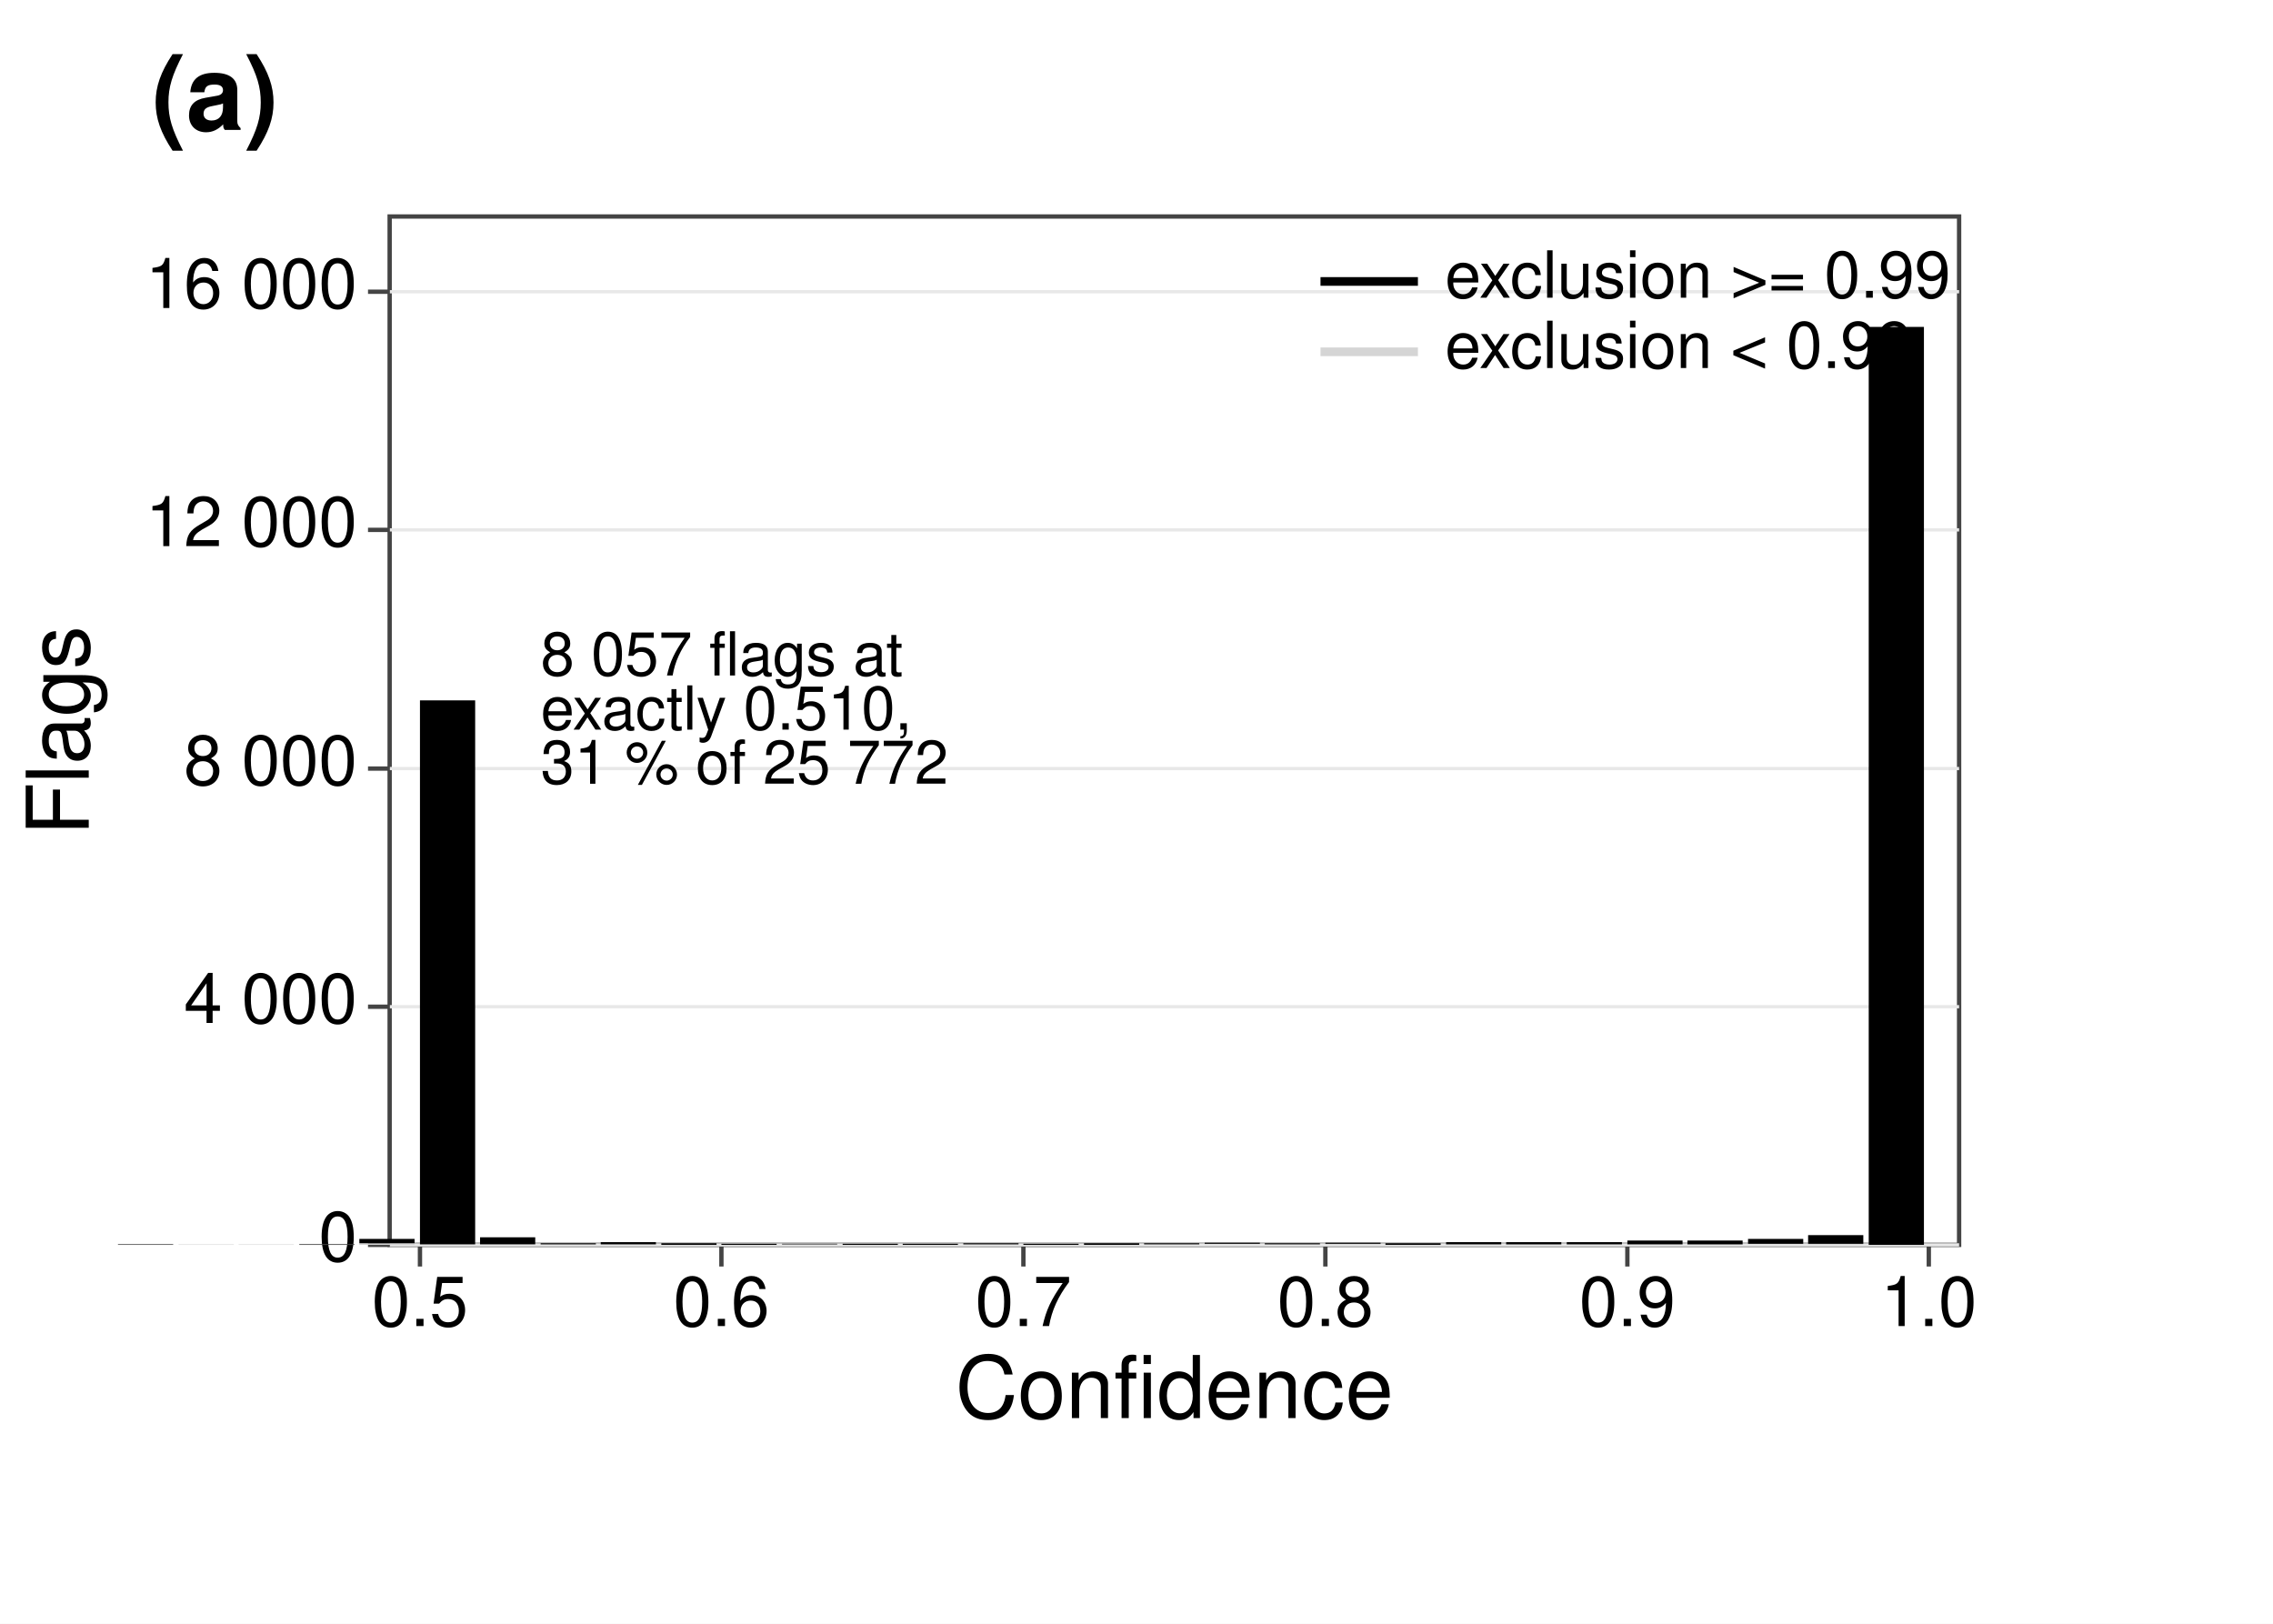
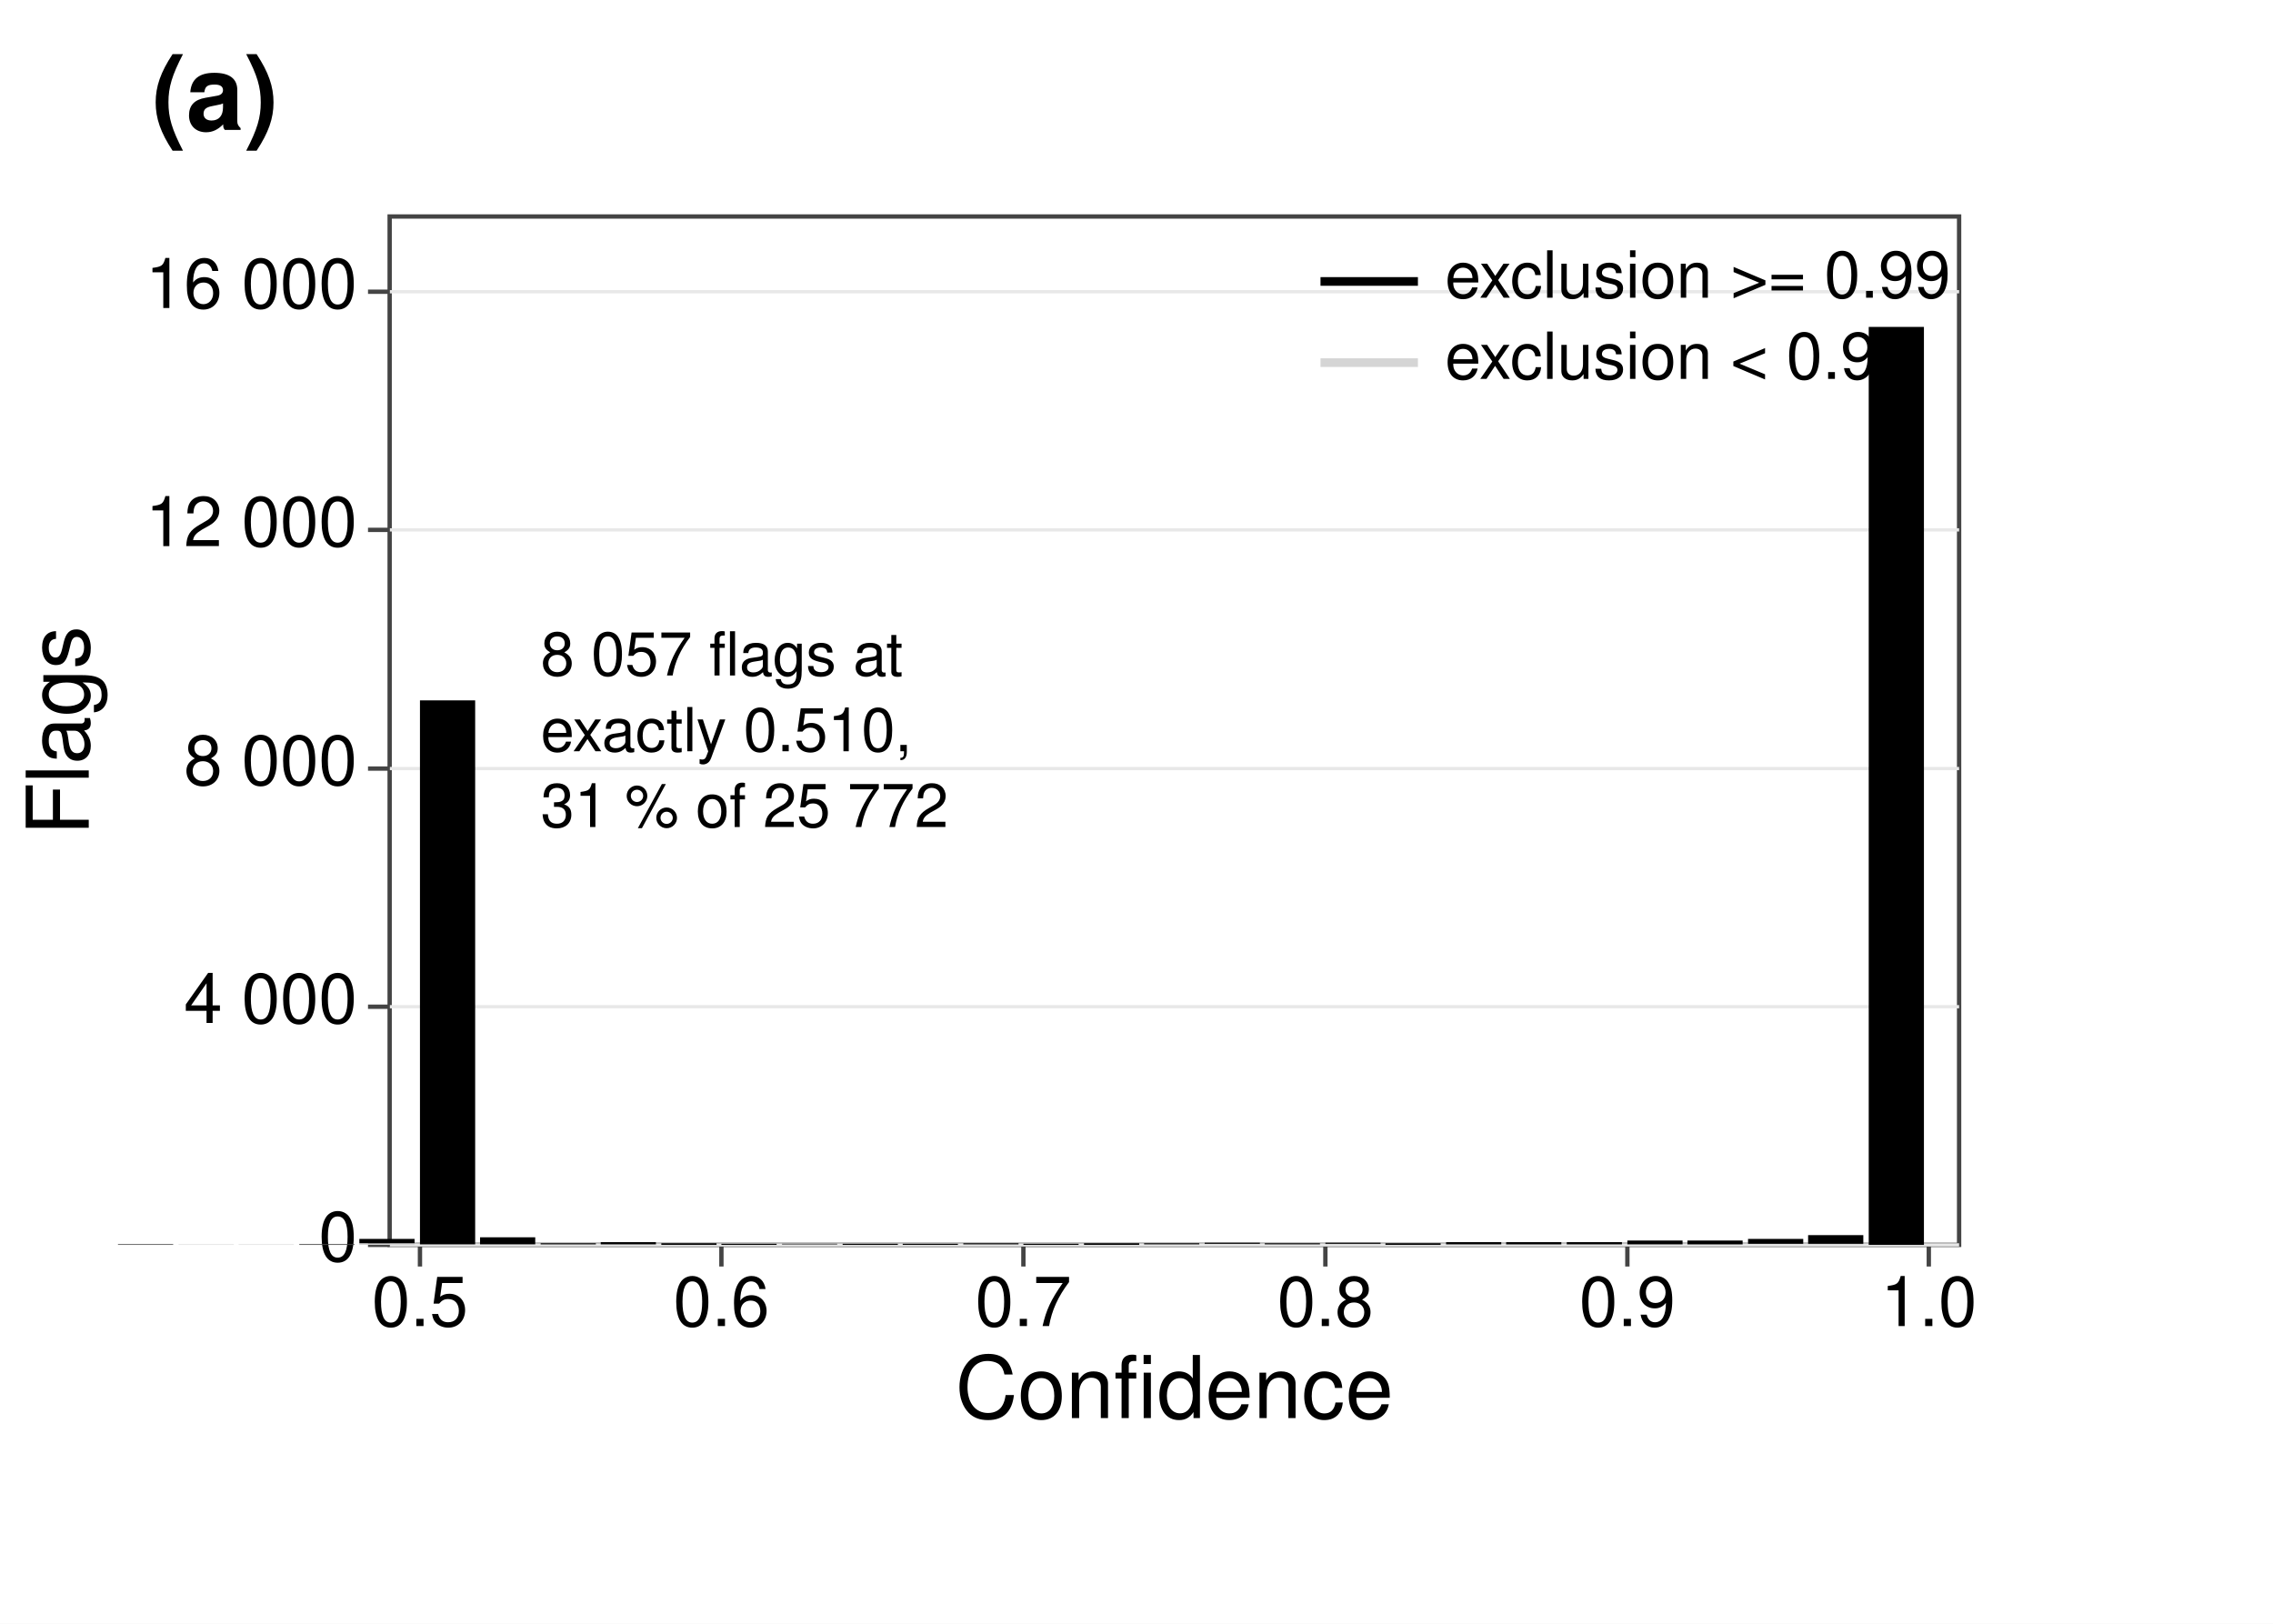
<svg xmlns="http://www.w3.org/2000/svg" width="420" height="300" viewBox="0 0 420 300" font-family="Helvetica,Arial,sans-serif">
  <rect width="420" height="300" fill="#fff" />
  <rect x="72" y="40" width="290" height="190" fill="none" stroke="#444" stroke-width="0.8" />
  <text x="28.0" y="24.0" font-size="19.2" fill="#000" font-weight="bold" text-anchor="start">(a)</text>
  <text x="217.0" y="262.0" font-size="16.0" fill="#000" font-weight="normal" text-anchor="middle">Confidence</text>
  <text x="16.4" y="135.0" font-size="16.0" fill="#000" font-weight="normal" text-anchor="middle" transform="rotate(-90 16.4 135.0)">Flags</text>
  <line x1="77.6" y1="230" x2="77.6" y2="234" stroke="#444" stroke-width="0.8" />
  <text x="77.6" y="245.0" font-size="12.8" fill="#000" font-weight="normal" text-anchor="middle">0.5</text>
  <line x1="133.3" y1="230" x2="133.3" y2="234" stroke="#444" stroke-width="0.8" />
  <text x="133.3" y="245.0" font-size="12.8" fill="#000" font-weight="normal" text-anchor="middle">0.6</text>
  <line x1="189.1" y1="230" x2="189.1" y2="234" stroke="#444" stroke-width="0.8" />
  <text x="189.1" y="245.0" font-size="12.8" fill="#000" font-weight="normal" text-anchor="middle">0.7</text>
  <line x1="244.9" y1="230" x2="244.9" y2="234" stroke="#444" stroke-width="0.8" />
  <text x="244.9" y="245.0" font-size="12.8" fill="#000" font-weight="normal" text-anchor="middle">0.8</text>
  <line x1="300.7" y1="230" x2="300.7" y2="234" stroke="#444" stroke-width="0.8" />
  <text x="300.7" y="245.0" font-size="12.8" fill="#000" font-weight="normal" text-anchor="middle">0.9</text>
  <line x1="356.4" y1="230" x2="356.4" y2="234" stroke="#444" stroke-width="0.8" />
  <text x="356.4" y="245.0" font-size="12.8" fill="#000" font-weight="normal" text-anchor="middle">1.0</text>
  <line x1="72" y1="230.0" x2="362" y2="230.0" stroke="#e8e8e8" stroke-width="0.6" />
  <line x1="68" y1="230.0" x2="72" y2="230.0" stroke="#444" stroke-width="0.8" />
  <text x="66.0" y="233.0" font-size="12.8" fill="#000" font-weight="normal" text-anchor="end">0</text>
  <line x1="72" y1="186.0" x2="362" y2="186.0" stroke="#e8e8e8" stroke-width="0.6" />
  <line x1="68" y1="186.0" x2="72" y2="186.0" stroke="#444" stroke-width="0.8" />
  <text x="66.0" y="189.0" font-size="12.8" fill="#000" font-weight="normal" text-anchor="end">4 000</text>
  <line x1="72" y1="142.0" x2="362" y2="142.0" stroke="#e8e8e8" stroke-width="0.6" />
  <line x1="68" y1="142.0" x2="72" y2="142.0" stroke="#444" stroke-width="0.8" />
  <text x="66.0" y="145.0" font-size="12.8" fill="#000" font-weight="normal" text-anchor="end">8 000</text>
  <line x1="72" y1="97.9" x2="362" y2="97.9" stroke="#e8e8e8" stroke-width="0.6" />
  <line x1="68" y1="97.9" x2="72" y2="97.9" stroke="#444" stroke-width="0.8" />
  <text x="66.0" y="100.9" font-size="12.8" fill="#000" font-weight="normal" text-anchor="end">12 000</text>
  <line x1="72" y1="53.9" x2="362" y2="53.9" stroke="#e8e8e8" stroke-width="0.6" />
  <line x1="68" y1="53.9" x2="72" y2="53.9" stroke="#444" stroke-width="0.8" />
  <text x="66.0" y="56.9" font-size="12.8" fill="#000" font-weight="normal" text-anchor="end">16 000</text>
  <rect x="21.8" y="230.0" width="10.2" height="0.0" fill="#d5d5d5" />
  <rect x="21.8" y="229.9" width="10.2" height="0.1" fill="#000000" />
  <rect x="33.0" y="229.9" width="10.2" height="0.1" fill="#d5d5d5" />
  <rect x="33.0" y="229.9" width="10.2" height="0.0" fill="#000000" />
  <rect x="44.1" y="229.9" width="10.2" height="0.1" fill="#d5d5d5" />
  <rect x="44.1" y="229.9" width="10.2" height="0.0" fill="#000000" />
  <rect x="55.3" y="229.9" width="10.2" height="0.1" fill="#d5d5d5" />
  <rect x="55.3" y="229.9" width="10.2" height="0.1" fill="#000000" />
  <rect x="66.4" y="229.7" width="10.2" height="0.3" fill="#d5d5d5" />
  <rect x="66.4" y="228.9" width="10.2" height="0.8" fill="#000000" />
  <rect x="77.6" y="229.9" width="10.2" height="0.1" fill="#d5d5d5" />
  <rect x="77.6" y="129.4" width="10.2" height="100.5" fill="#000000" />
  <rect x="88.7" y="230.0" width="10.2" height="0.0" fill="#d5d5d5" />
  <rect x="88.7" y="228.6" width="10.2" height="1.3" fill="#000000" />
  <rect x="99.9" y="229.9" width="10.2" height="0.1" fill="#d5d5d5" />
  <rect x="99.9" y="229.7" width="10.2" height="0.2" fill="#000000" />
  <rect x="111.0" y="229.9" width="10.2" height="0.1" fill="#d5d5d5" />
  <rect x="111.0" y="229.5" width="10.2" height="0.4" fill="#000000" />
  <rect x="122.2" y="229.9" width="10.2" height="0.1" fill="#d5d5d5" />
  <rect x="122.2" y="229.7" width="10.2" height="0.3" fill="#000000" />
  <rect x="133.3" y="230.0" width="10.2" height="0.0" fill="#d5d5d5" />
  <rect x="133.3" y="229.8" width="10.2" height="0.2" fill="#000000" />
  <rect x="144.5" y="229.9" width="10.2" height="0.1" fill="#d5d5d5" />
  <rect x="144.5" y="229.8" width="10.2" height="0.1" fill="#000000" />
  <rect x="155.7" y="229.9" width="10.2" height="0.1" fill="#d5d5d5" />
  <rect x="155.7" y="229.8" width="10.2" height="0.2" fill="#000000" />
  <rect x="166.8" y="230.0" width="10.2" height="0.0" fill="#d5d5d5" />
  <rect x="166.8" y="229.8" width="10.2" height="0.2" fill="#000000" />
  <rect x="178.0" y="229.9" width="10.2" height="0.1" fill="#d5d5d5" />
  <rect x="178.0" y="229.7" width="10.2" height="0.2" fill="#000000" />
  <rect x="189.1" y="229.9" width="10.2" height="0.1" fill="#d5d5d5" />
  <rect x="189.1" y="229.8" width="10.2" height="0.2" fill="#000000" />
  <rect x="200.3" y="230.0" width="10.2" height="0.0" fill="#d5d5d5" />
  <rect x="200.3" y="229.7" width="10.2" height="0.3" fill="#000000" />
  <rect x="211.4" y="230.0" width="10.2" height="0.0" fill="#d5d5d5" />
  <rect x="211.4" y="229.7" width="10.2" height="0.2" fill="#000000" />
  <rect x="222.6" y="229.9" width="10.2" height="0.1" fill="#d5d5d5" />
  <rect x="222.6" y="229.6" width="10.2" height="0.2" fill="#000000" />
  <rect x="233.7" y="230.0" width="10.2" height="0.0" fill="#d5d5d5" />
  <rect x="233.7" y="229.7" width="10.2" height="0.2" fill="#000000" />
  <rect x="244.9" y="229.8" width="10.2" height="0.2" fill="#d5d5d5" />
  <rect x="244.9" y="229.6" width="10.2" height="0.2" fill="#000000" />
  <rect x="256.0" y="230.0" width="10.2" height="0.0" fill="#d5d5d5" />
  <rect x="256.0" y="229.7" width="10.2" height="0.3" fill="#000000" />
  <rect x="267.2" y="229.9" width="10.2" height="0.1" fill="#d5d5d5" />
  <rect x="267.2" y="229.5" width="10.2" height="0.4" fill="#000000" />
  <rect x="278.3" y="229.8" width="10.2" height="0.2" fill="#d5d5d5" />
  <rect x="278.3" y="229.5" width="10.2" height="0.4" fill="#000000" />
  <rect x="289.5" y="229.9" width="10.2" height="0.1" fill="#d5d5d5" />
  <rect x="289.5" y="229.5" width="10.2" height="0.4" fill="#000000" />
  <rect x="300.7" y="229.9" width="10.2" height="0.1" fill="#d5d5d5" />
  <rect x="300.7" y="229.2" width="10.2" height="0.7" fill="#000000" />
  <rect x="311.8" y="229.8" width="10.2" height="0.2" fill="#d5d5d5" />
  <rect x="311.8" y="229.2" width="10.2" height="0.7" fill="#000000" />
  <rect x="323.0" y="229.9" width="10.2" height="0.1" fill="#d5d5d5" />
  <rect x="323.0" y="228.9" width="10.2" height="0.9" fill="#000000" />
  <rect x="334.1" y="229.8" width="10.2" height="0.2" fill="#d5d5d5" />
  <rect x="334.1" y="228.2" width="10.2" height="1.6" fill="#000000" />
  <rect x="345.3" y="229.9" width="10.2" height="0.1" fill="#d5d5d5" />
  <rect x="345.3" y="60.4" width="10.2" height="169.6" fill="#000000" />
  <text x="99.9" y="124.8" font-size="11.2" fill="#000" font-weight="normal" text-anchor="start">8 057 flags at</text>
-   <text x="99.9" y="134.8" font-size="11.2" fill="#000" font-weight="normal" text-anchor="start">exactly 0.510,</text>
-   <text x="99.9" y="144.8" font-size="11.2" fill="#000" font-weight="normal" text-anchor="start">31 % of 25 772</text>
-   <line x1="244" y1="52" x2="262" y2="52" stroke="#000000" stroke-width="1.6" />
+   <text x="99.9" y="138.8" font-size="11.2" fill="#000" font-weight="normal" text-anchor="start">exactly 0.510,</text>
+   <text x="99.9" y="152.8" font-size="11.2" fill="#000" font-weight="normal" text-anchor="start">31 % of 25 772</text>
+   <line x1="244" y1="52.0" x2="262" y2="52.0" stroke="#000000" stroke-width="1.6" />
  <text x="267.0" y="55.0" font-size="12.0" fill="#000" font-weight="normal" text-anchor="start">exclusion &gt;= 0.99</text>
-   <line x1="244" y1="65" x2="262" y2="65" stroke="#d5d5d5" stroke-width="1.6" />
-   <text x="267.0" y="68.0" font-size="12.0" fill="#000" font-weight="normal" text-anchor="start">exclusion &lt; 0.99</text>
+   <line x1="244" y1="67.0" x2="262" y2="67.0" stroke="#d5d5d5" stroke-width="1.6" />
+   <text x="267.0" y="70.0" font-size="12.0" fill="#000" font-weight="normal" text-anchor="start">exclusion &lt; 0.99</text>
</svg>
